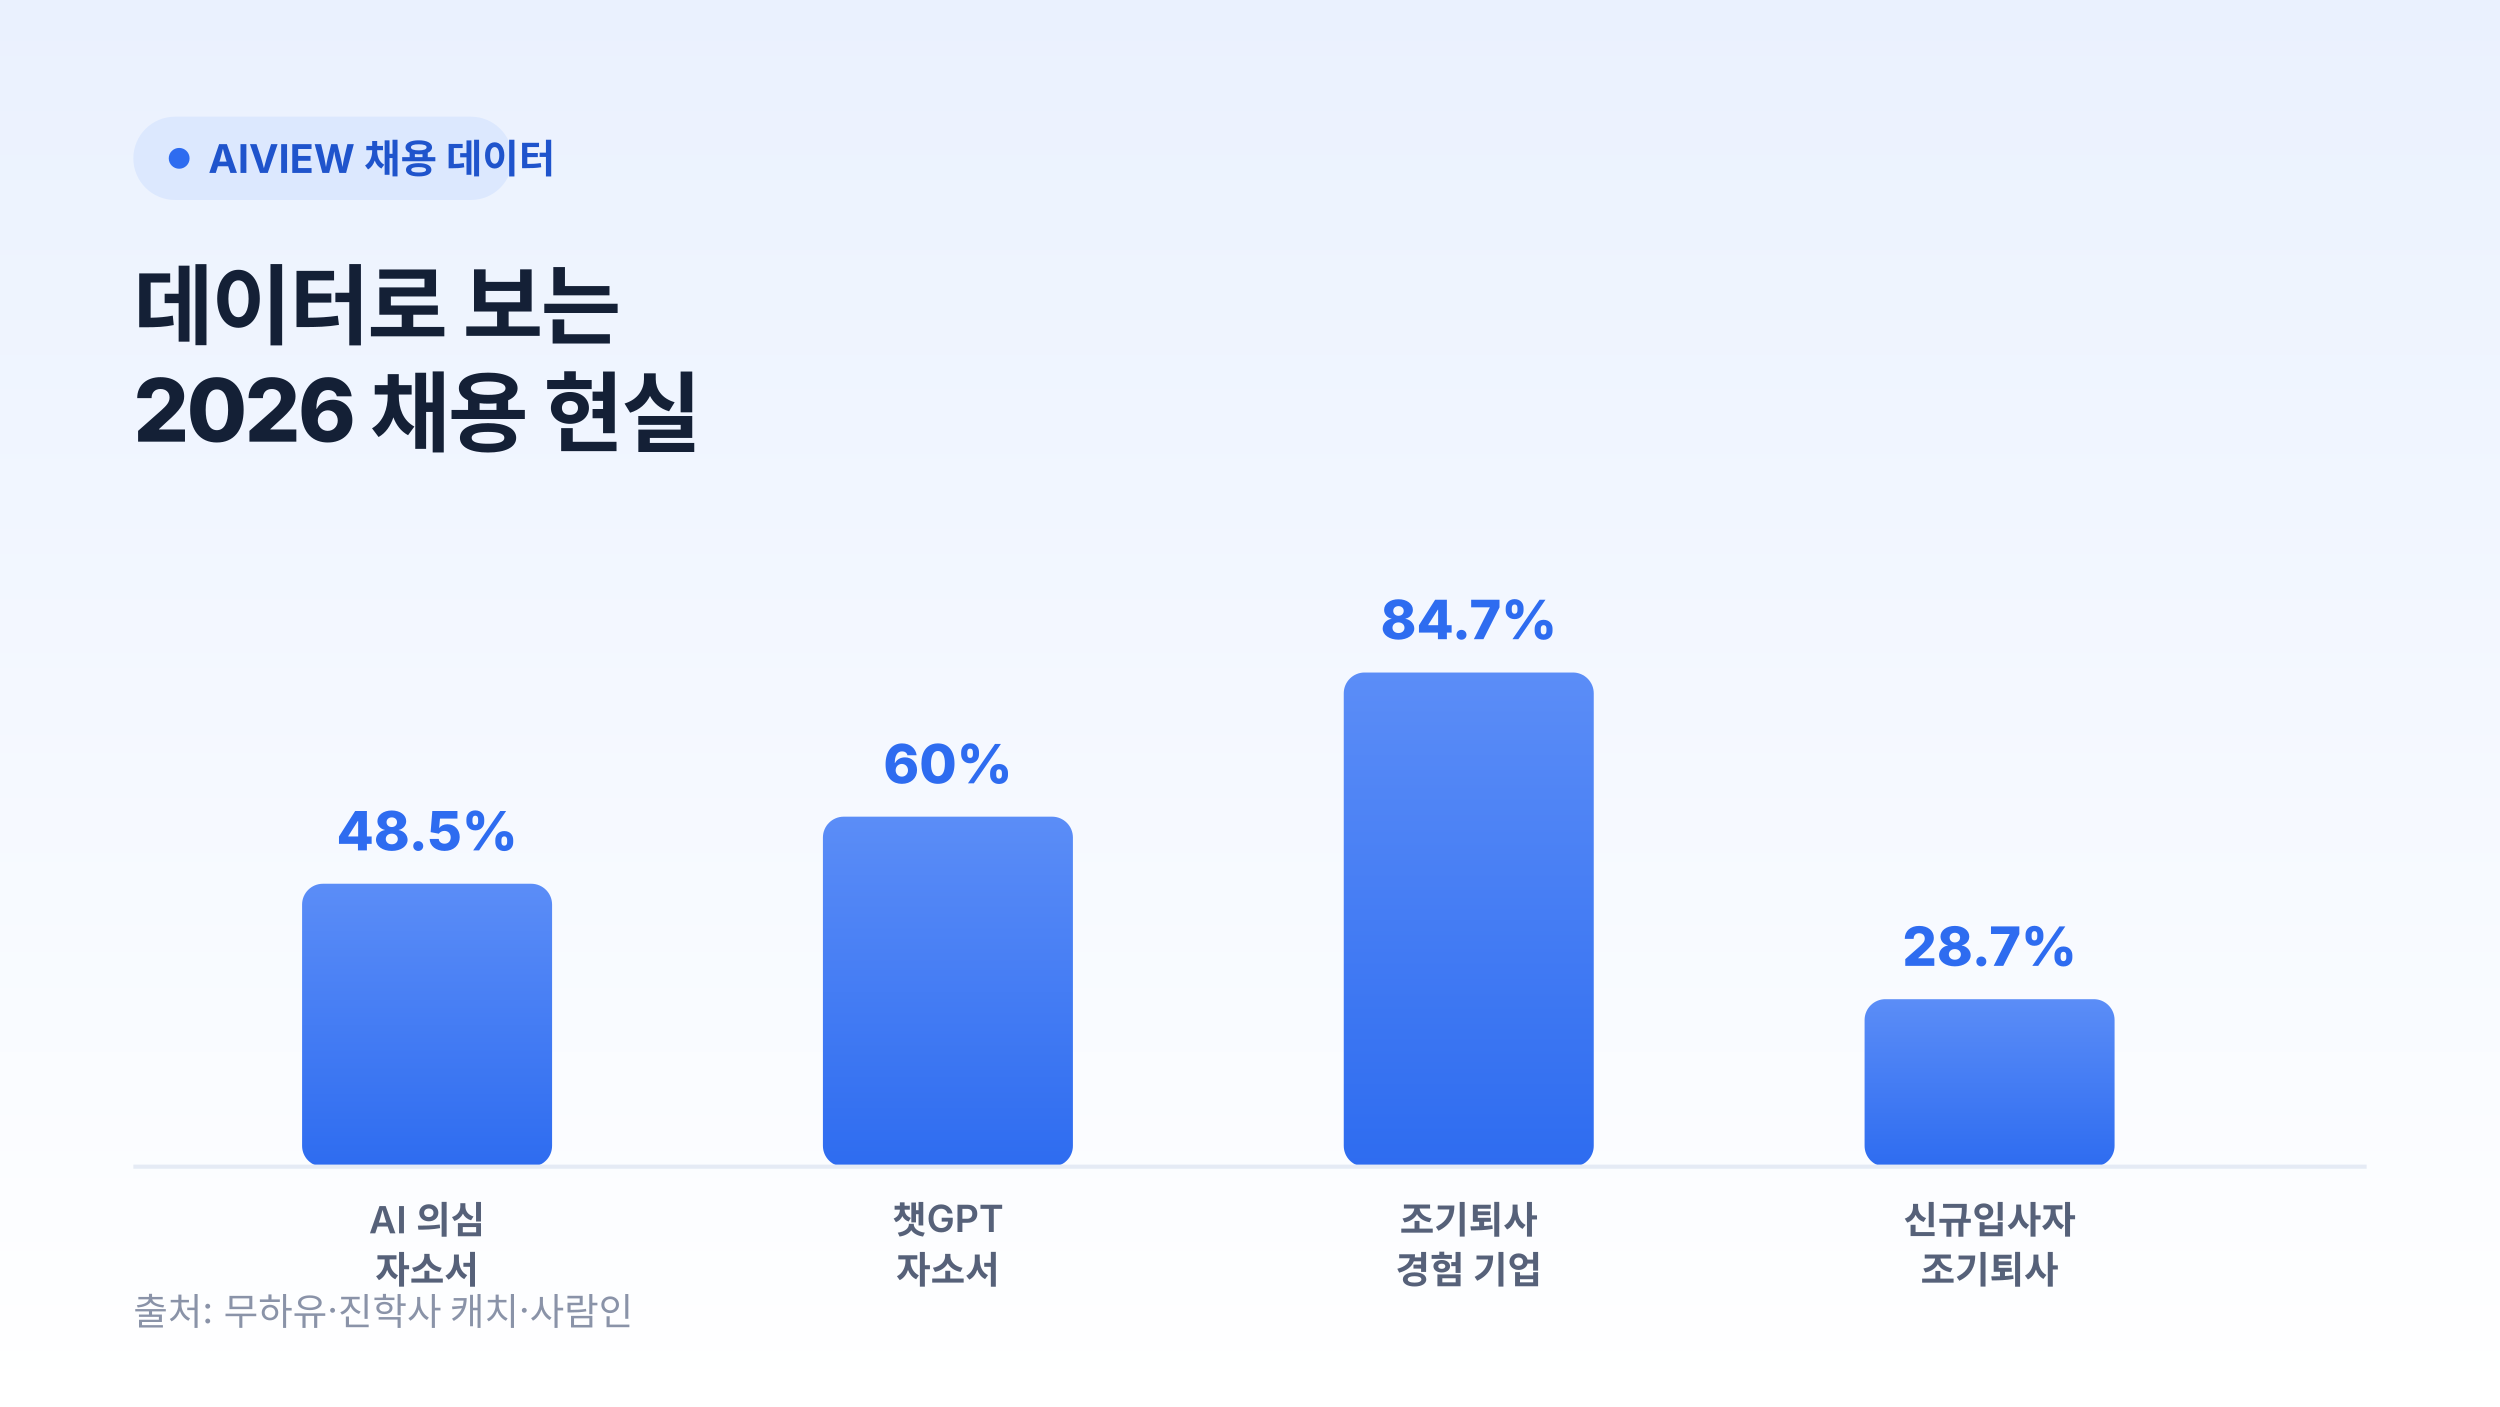
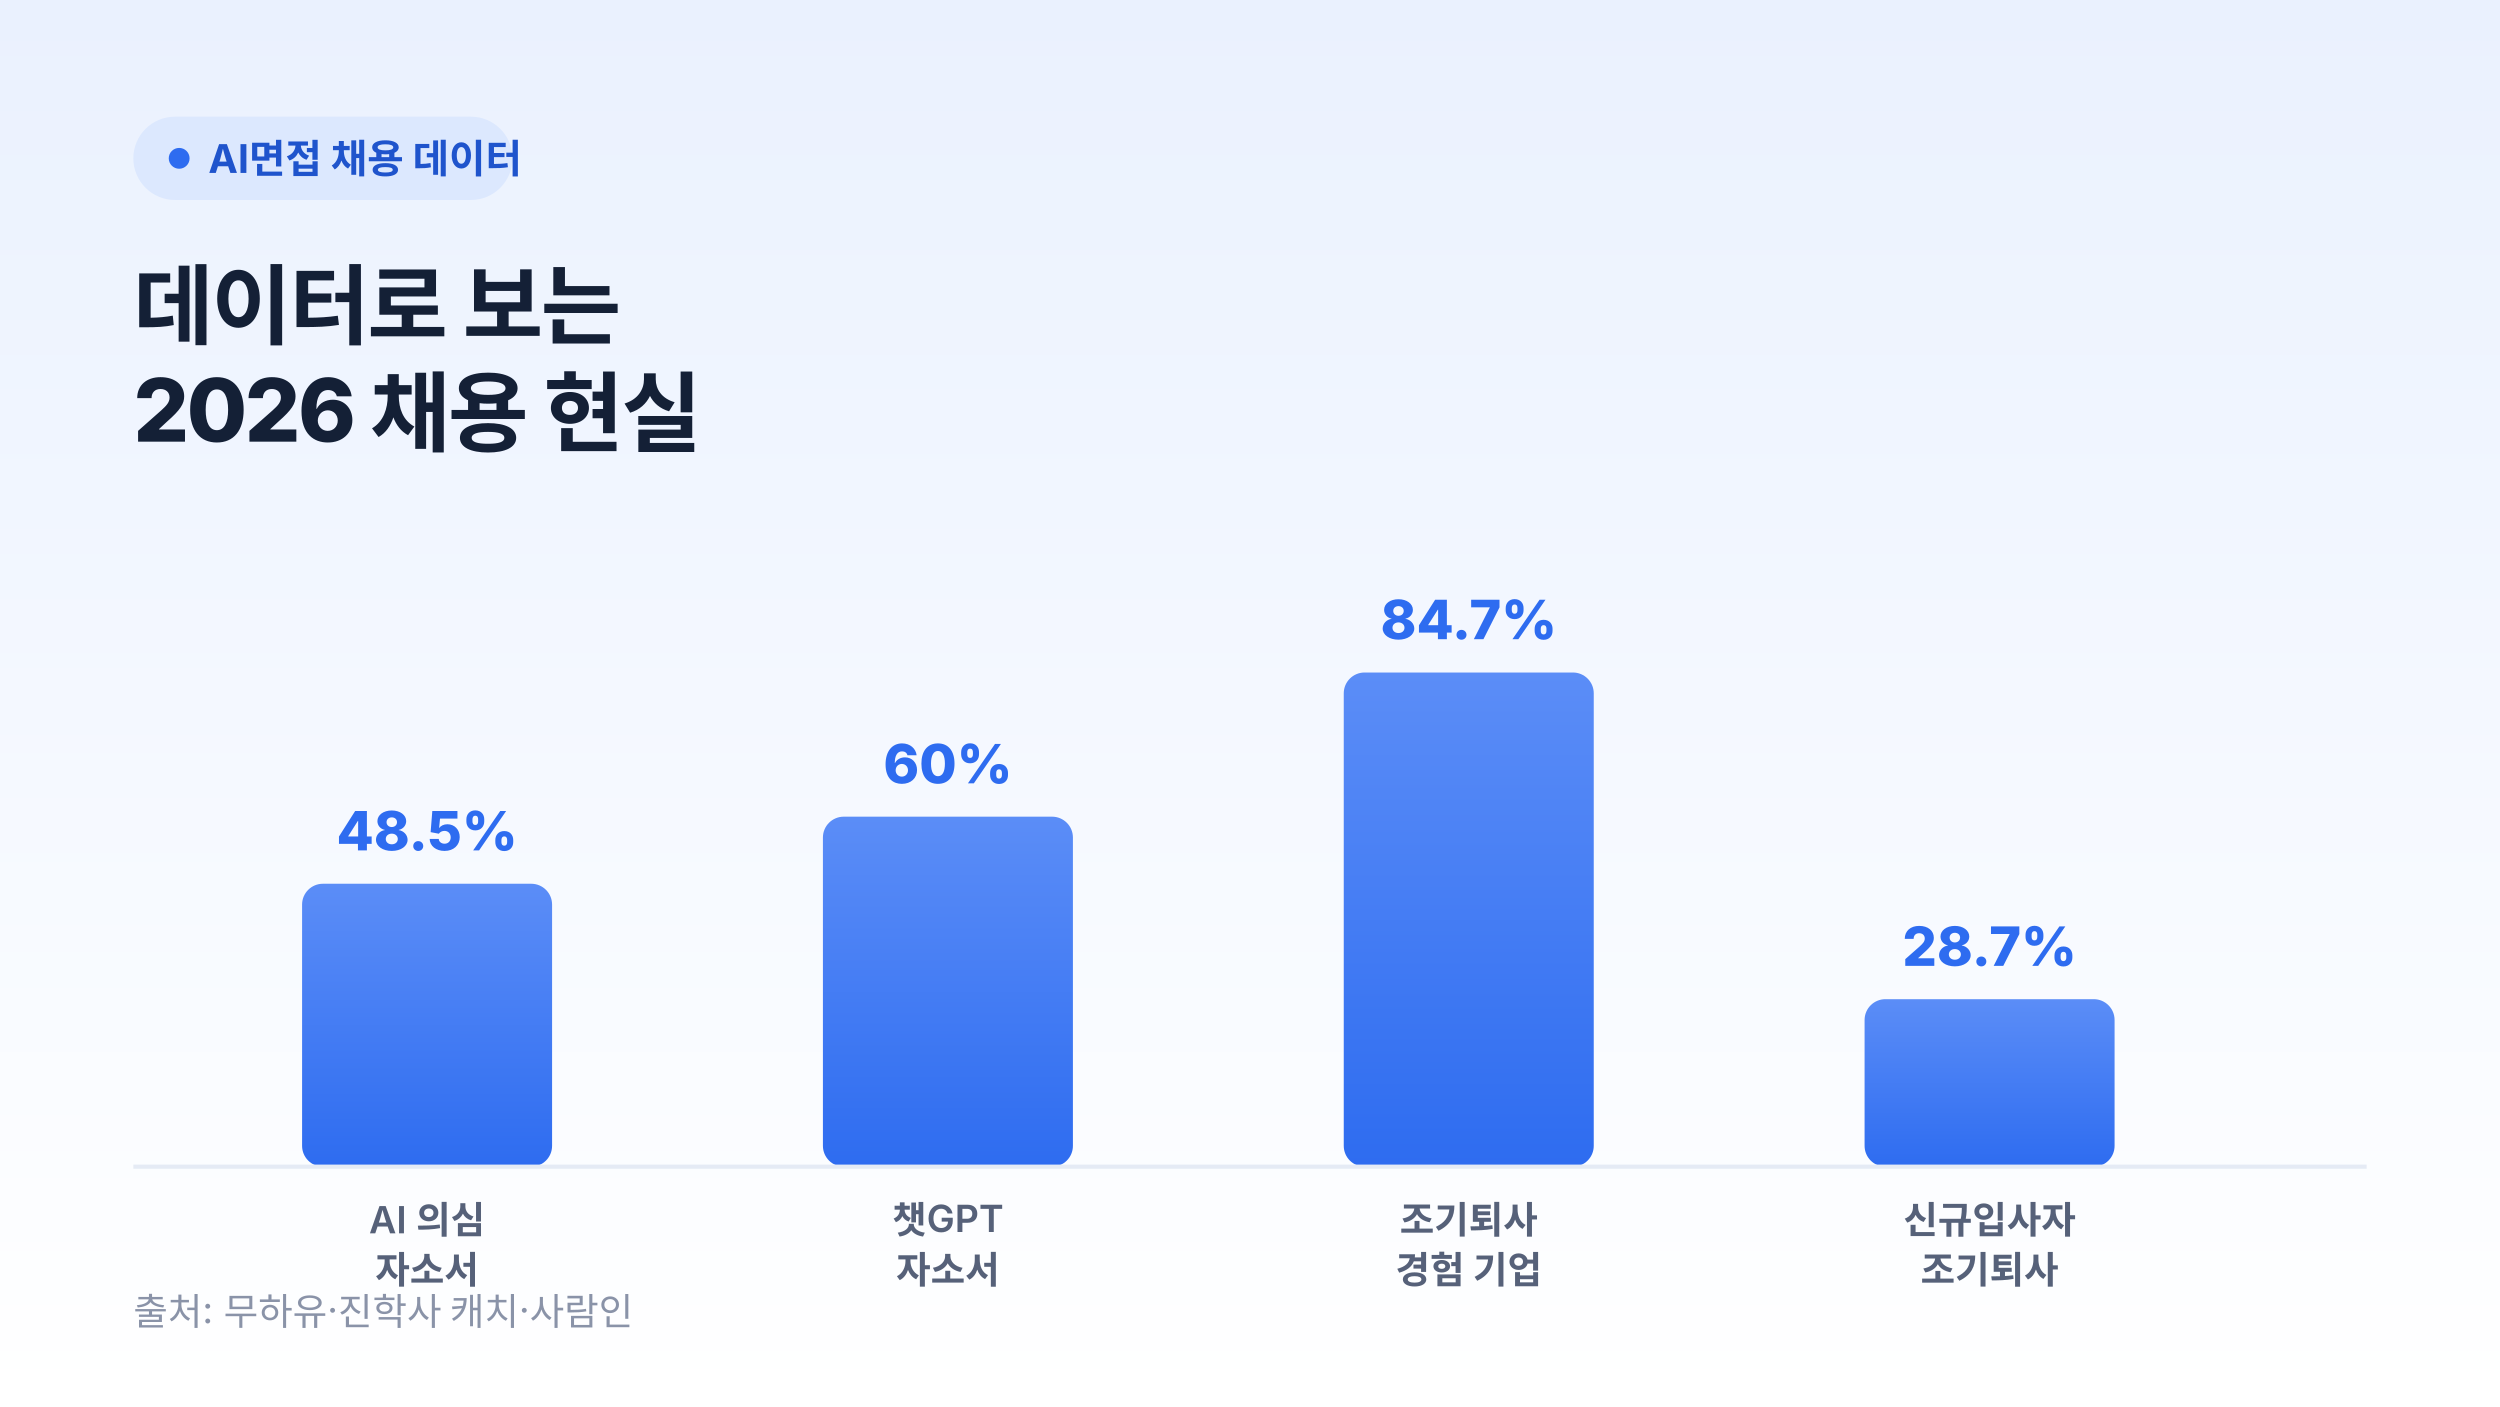
<svg xmlns="http://www.w3.org/2000/svg" viewBox="0 0 1200 675" font-family="Pretendard, 'Apple SD Gothic Neo', -apple-system, BlinkMacSystemFont, sans-serif">
  <defs>
    <linearGradient id="bg" x1="0" y1="0" x2="0" y2="1">
      <stop offset="0" stop-color="#EAF1FE" />
      <stop offset="0.5" stop-color="#F4F8FF" />
      <stop offset="1" stop-color="#FFFFFF" />
    </linearGradient>
    <linearGradient id="bar" x1="0" y1="0" x2="1" y2="0">
      <stop offset="0" stop-color="#2E6CF0" />
      <stop offset="1" stop-color="#5B8DF7" />
    </linearGradient>
    <linearGradient id="barv" x1="0" y1="1" x2="0" y2="0">
      <stop offset="0" stop-color="#2E6CF0" />
      <stop offset="1" stop-color="#5B8DF7" />
    </linearGradient>
  </defs>
  <rect width="1200" height="675" fill="url(#bg)" />
  <rect x="64" y="56" width="182" height="40" rx="20" fill="#DCE8FE" />
  <circle cx="86" cy="76" r="5" fill="#2E6CF0" />
-   <text x="100" y="83" font-size="19" font-weight="700" fill="#1F54CC">AIVIEW 채용 데이터</text>
+   <text x="100" y="83" font-size="19" font-weight="700" fill="#1F54CC">AI면접 채용 데이터</text>
  <text x="64" y="162" font-size="42" font-weight="800" fill="#142036" letter-spacing="-1.2">데이터로 보는</text>
  <text x="64" y="212" font-size="42" font-weight="800" fill="#142036" letter-spacing="-1.2">2026 채용 현실</text>
  <rect x="145.0" y="424.2" width="120.0" height="135.8" rx="10" fill="url(#barv)" />
  <text x="205.0" y="408.2" font-size="26" font-weight="800" fill="#2E6CF0" text-anchor="middle">48.5%</text>
  <text x="205.0" y="592" font-size="18" font-weight="600" fill="#566179" text-anchor="middle">AI 의심</text>
  <text x="205.0" y="616" font-size="18" font-weight="600" fill="#566179" text-anchor="middle">자소서</text>
  <rect x="395.0" y="392.0" width="120.0" height="168.0" rx="10" fill="url(#barv)" />
  <text x="455.0" y="376.0" font-size="26" font-weight="800" fill="#2E6CF0" text-anchor="middle">60%</text>
  <text x="455.0" y="592" font-size="18" font-weight="600" fill="#566179" text-anchor="middle">챗GPT</text>
  <text x="455.0" y="616" font-size="18" font-weight="600" fill="#566179" text-anchor="middle">자소서</text>
  <rect x="645.0" y="322.8" width="120.0" height="237.2" rx="10" fill="url(#barv)" />
  <text x="705.0" y="306.8" font-size="26" font-weight="800" fill="#2E6CF0" text-anchor="middle">84.7%</text>
  <text x="705.0" y="592" font-size="18" font-weight="600" fill="#566179" text-anchor="middle">조기퇴사</text>
  <text x="705.0" y="616" font-size="18" font-weight="600" fill="#566179" text-anchor="middle">경험 기업</text>
  <rect x="895.0" y="479.6" width="120.0" height="80.4" rx="10" fill="url(#barv)" />
  <text x="955.0" y="463.6" font-size="26" font-weight="800" fill="#2E6CF0" text-anchor="middle">28.7%</text>
  <text x="955.0" y="592" font-size="18" font-weight="600" fill="#566179" text-anchor="middle">신규입사자</text>
  <text x="955.0" y="616" font-size="18" font-weight="600" fill="#566179" text-anchor="middle">조기퇴사</text>
  <line x1="64" y1="560" x2="1136" y2="560" stroke="#E5EBF5" stroke-width="2" />
  <text x="64" y="636" font-size="18" fill="#8A93A8">출처: 무하유·진학사 캐치·사람인</text>
</svg>
